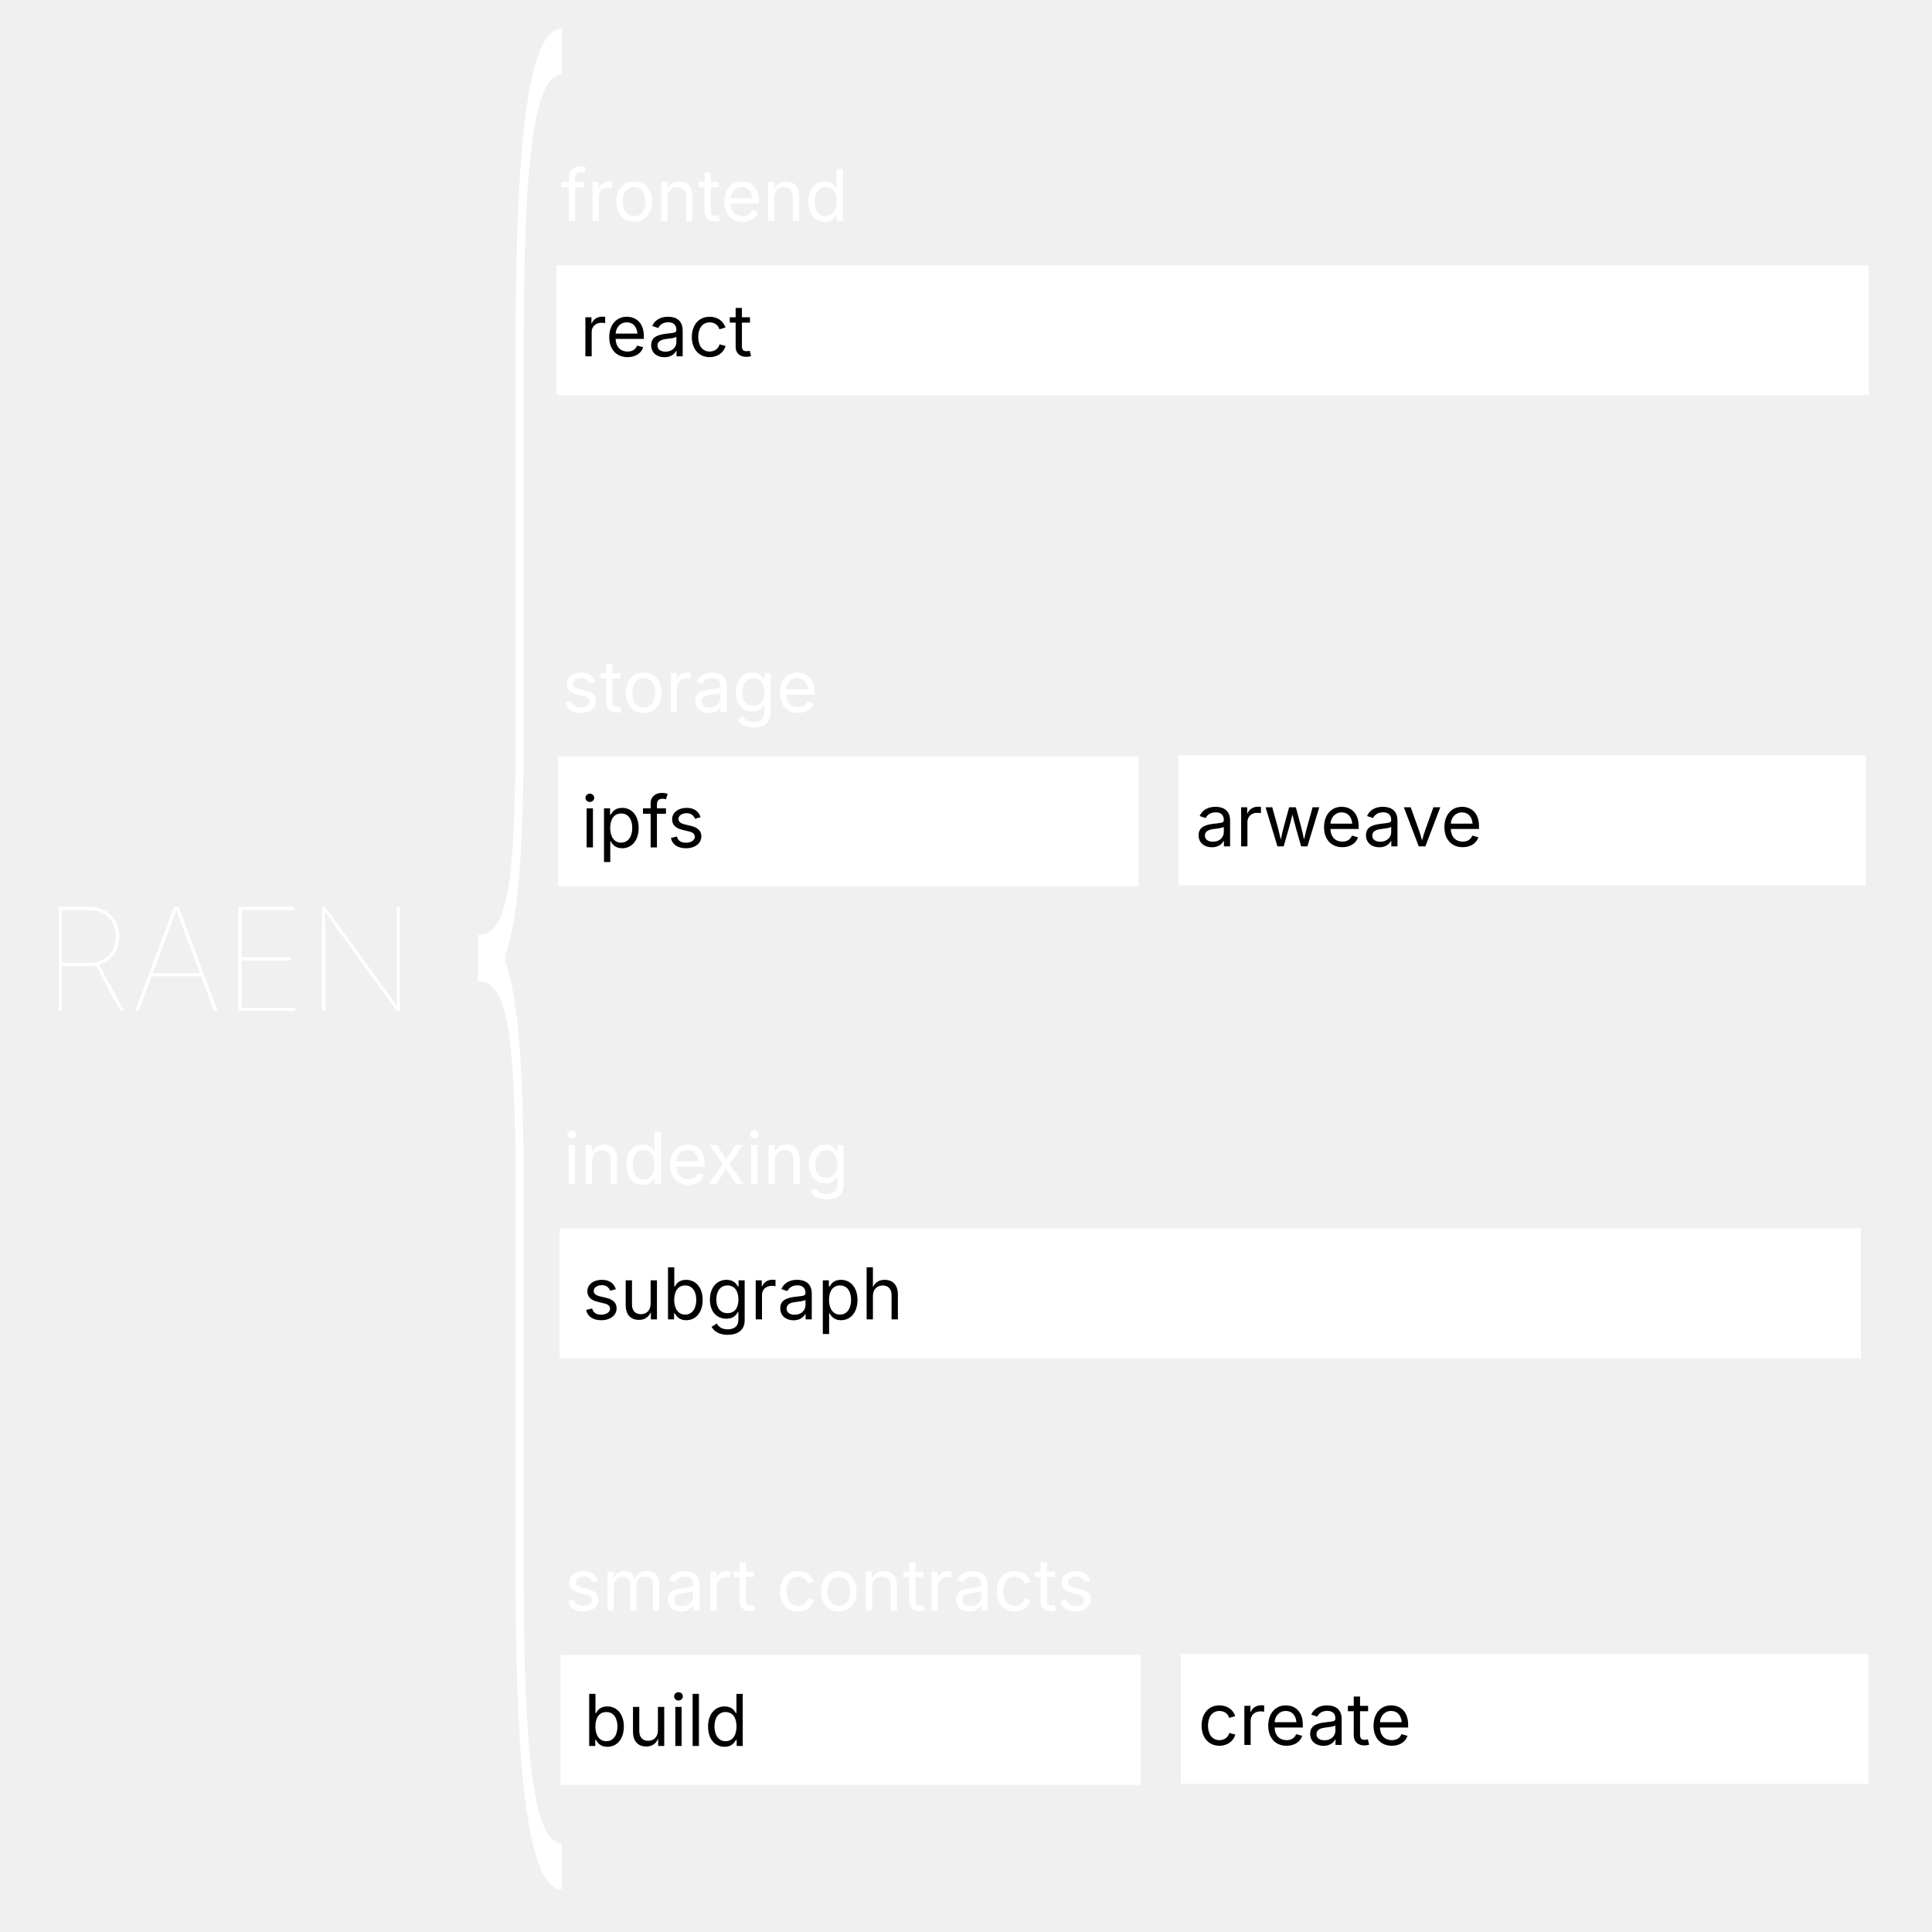
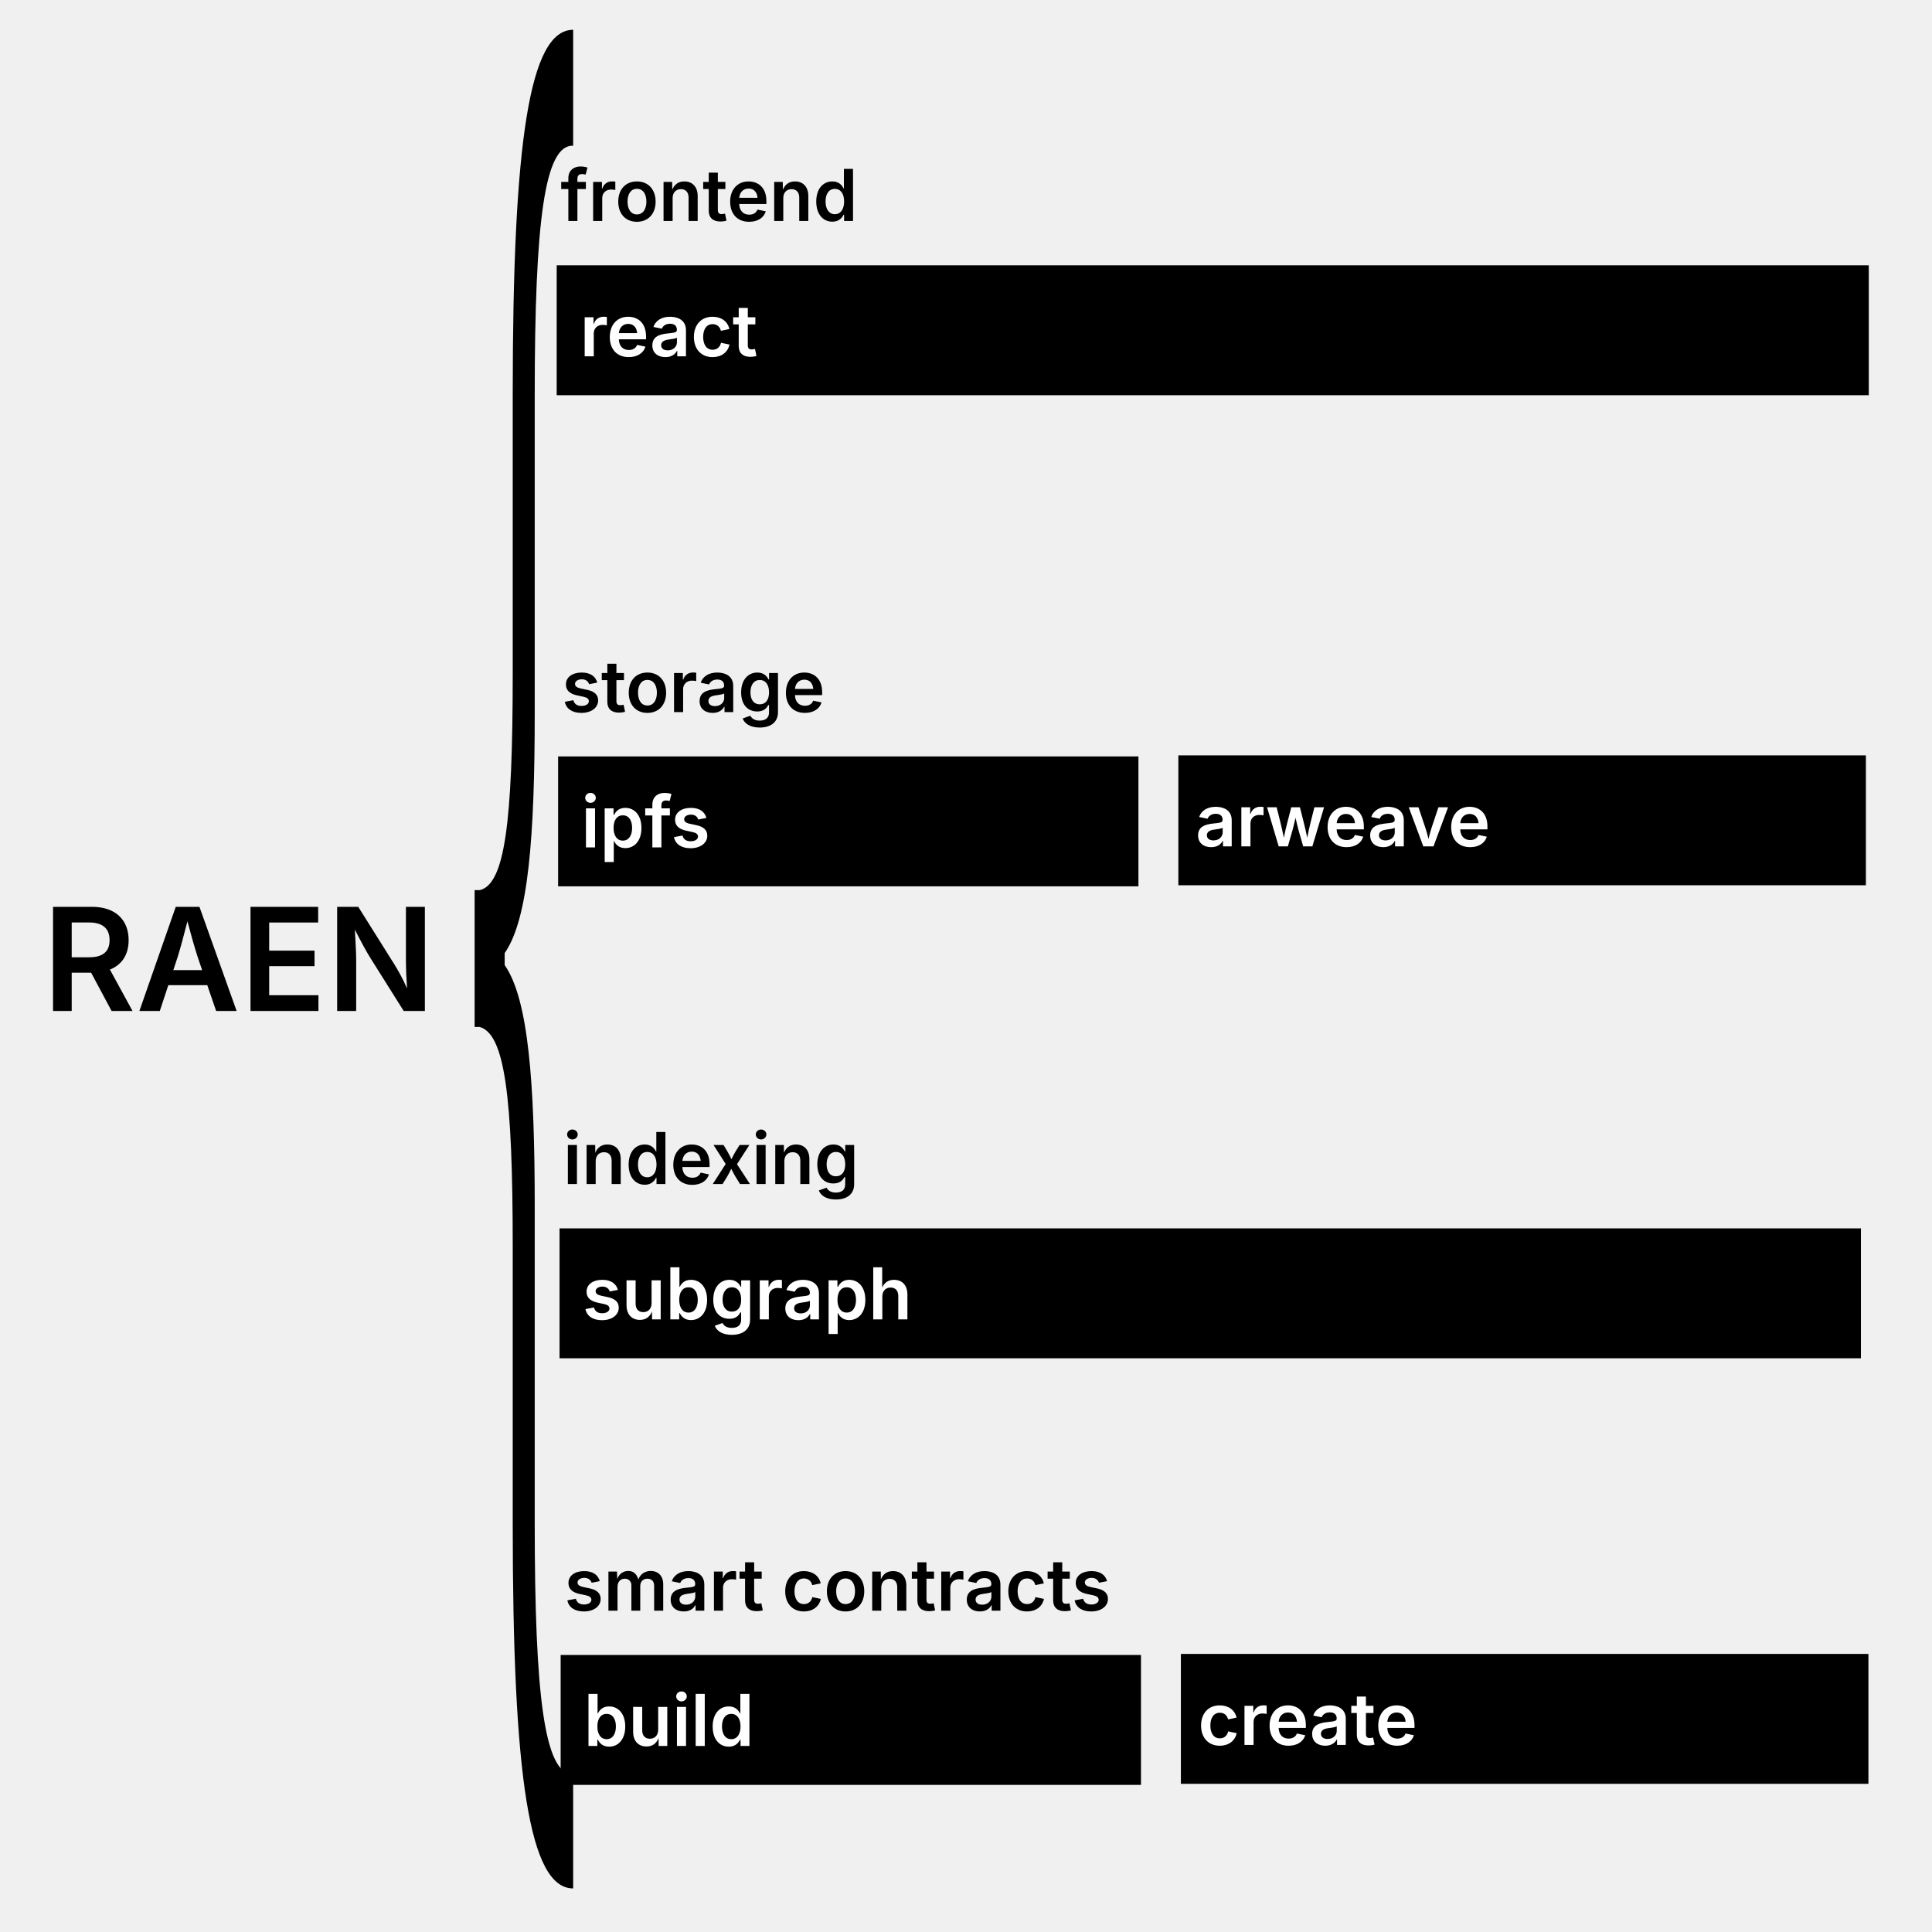
<svg xmlns="http://www.w3.org/2000/svg" version="1.1" width="540" height="540" viewBox="0 0 1080 1080" xml:space="preserve">
  <defs>
</defs>
  <g transform="matrix(1 0 0 1 131.71 540)" id="RAEN">
-     <text xml:space="preserve" font-family="Inter, sans-serif" font-size="80" font-style="normal" font-weight="100" style="stroke: none; stroke-width: 1; stroke-dasharray: none; stroke-linecap: butt; stroke-dashoffset: 0; stroke-linejoin: miter; stroke-miterlimit: 4; fill: rgb(255,255,255); fill-rule: nonzero; opacity: 1; white-space: pre;">
+     <text xml:space="preserve" font-family="Inter, sans-serif" font-size="80" font-style="normal" font-weight="600" style="stroke: none; stroke-width: 1; stroke-dasharray: none; stroke-linecap: butt; stroke-dashoffset: 0; stroke-linejoin: miter; stroke-miterlimit: 4; fill: black; fill-rule: nonzero; opacity: 1; white-space: pre;">
      <tspan x="-107.92" y="25.13">RAEN</tspan>
    </text>
  </g>
  <g transform="matrix(1 0 0 5.72 280.38 540.39)" id="{">
-     <text xml:space="preserve" font-family="Inter,sans-serif" font-size="200" font-style="normal" font-weight="100" style="stroke: none; stroke-width: 1; stroke-dasharray: none; stroke-linecap: butt; stroke-dashoffset: 0; stroke-linejoin: miter; stroke-miterlimit: 4; fill: rgb(255,255,255); fill-rule: nonzero; opacity: 1; white-space: pre;">
+     <text xml:space="preserve" font-family="Inter,sans-serif" font-size="200" font-style="normal" font-weight="300" style="stroke: none; stroke-width: 1; stroke-dasharray: none; stroke-linecap: butt; stroke-dashoffset: 0; stroke-linejoin: miter; stroke-miterlimit: 4; fill: black; fill-rule: nonzero; opacity: 1; white-space: pre;">
      <tspan x="-30" y="62.83">{</tspan>
    </text>
  </g>
  <g transform="matrix(1 0 0 1 691.41 887.79)" id="smart-contracts">
-     <text xml:space="preserve" font-family="Inter,sans-serif" font-size="40" font-style="normal" font-weight="400" style="stroke: none; stroke-width: 1; stroke-dasharray: none; stroke-linecap: butt; stroke-dashoffset: 0; stroke-linejoin: miter; stroke-miterlimit: 4; fill: rgb(255,255,255); fill-rule: nonzero; opacity: 1; white-space: pre;">
+     <text xml:space="preserve" font-family="Inter,sans-serif" font-size="40" font-style="normal" font-weight="600" style="stroke: none; stroke-width: 1; stroke-dasharray: none; stroke-linecap: butt; stroke-dashoffset: 0; stroke-linejoin: miter; stroke-miterlimit: 4; fill: black; fill-rule: nonzero; opacity: 1; white-space: pre;">
      <tspan x="-375.97" y="12.57">smart contracts</tspan>
    </text>
  </g>
  <g transform="matrix(4.33 0 0 -1.87 475.61 961.45)" id="build-bg">
-     <rect style="stroke: rgb(0,0,0); stroke-width: 0; stroke-dasharray: none; stroke-linecap: butt; stroke-dashoffset: 0; stroke-linejoin: miter; stroke-miterlimit: 4; fill: rgb(255,255,255); fill-rule: nonzero; opacity: 1;" vector-effect="non-scaling-stroke" x="-37.46" y="-19.415" rx="0" ry="0" width="74.92" height="38.83" />
+     <rect style="stroke: white; stroke-width: 0; stroke-dasharray: none; stroke-linecap: butt; stroke-dashoffset: 0; stroke-linejoin: miter; stroke-miterlimit: 4; fill: black; fill-rule: nonzero; opacity: 1;" vector-effect="non-scaling-stroke" x="-37.46" y="-19.415" rx="0" ry="0" width="74.92" height="38.83" />
  </g>
  <g transform="matrix(1 0 0 1 378.23 963.44)" id="build-fg">
-     <text xml:space="preserve" font-family="Inter,sans-serif" font-size="40" font-style="normal" font-weight="400" style="stroke: none; stroke-width: 1; stroke-dasharray: none; stroke-linecap: butt; stroke-dashoffset: 0; stroke-linejoin: miter; stroke-miterlimit: 4; fill: rgb(0,0,0); fill-rule: nonzero; opacity: 1; white-space: pre;">
+     <text xml:space="preserve" font-family="Inter,sans-serif" font-size="40" font-style="normal" font-weight="600" style="stroke: none; stroke-width: 1; stroke-dasharray: none; stroke-linecap: butt; stroke-dashoffset: 0; stroke-linejoin: miter; stroke-miterlimit: 4; fill: white; fill-rule: nonzero; opacity: 1; white-space: pre;">
      <tspan x="-51.97" y="12.57">build</tspan>
    </text>
  </g>
  <g transform="matrix(5.13 0 0 -1.87 852.29 960.86)" id="create-bg">
-     <rect style="stroke: rgb(0,0,0); stroke-width: 0; stroke-dasharray: none; stroke-linecap: butt; stroke-dashoffset: 0; stroke-linejoin: miter; stroke-miterlimit: 4; fill: rgb(255,255,255); fill-rule: nonzero; opacity: 1;" vector-effect="non-scaling-stroke" x="-37.46" y="-19.415" rx="0" ry="0" width="74.92" height="38.83" />
+     <rect style="stroke: white; stroke-width: 0; stroke-dasharray: none; stroke-linecap: butt; stroke-dashoffset: 0; stroke-linejoin: miter; stroke-miterlimit: 4; fill: black; fill-rule: nonzero; opacity: 1;" vector-effect="non-scaling-stroke" x="-37.46" y="-19.415" rx="0" ry="0" width="74.92" height="38.83" />
  </g>
  <g transform="matrix(1 0 0 1 725.63 962.85)" id="create-fg">
-     <text xml:space="preserve" font-family="Inter,sans-serif" font-size="40" font-style="normal" font-weight="400" style="stroke: none; stroke-width: 1; stroke-dasharray: none; stroke-linecap: butt; stroke-dashoffset: 0; stroke-linejoin: miter; stroke-miterlimit: 4; fill: rgb(0,0,0); fill-rule: nonzero; opacity: 1; white-space: pre;">
+     <text xml:space="preserve" font-family="Inter,sans-serif" font-size="40" font-style="normal" font-weight="600" style="stroke: none; stroke-width: 1; stroke-dasharray: none; stroke-linecap: butt; stroke-dashoffset: 0; stroke-linejoin: miter; stroke-miterlimit: 4; fill: white; fill-rule: nonzero; opacity: 1; white-space: pre;">
      <tspan x="-55.96" y="12.57">create</tspan>
    </text>
  </g>
  <g transform="matrix(1 0 0 1 690.71 649.32)" id="indexing">
-     <text xml:space="preserve" font-family="Inter,sans-serif" font-size="40" font-style="normal" font-weight="400" style="stroke: none; stroke-width: 1; stroke-dasharray: none; stroke-linecap: butt; stroke-dashoffset: 0; stroke-linejoin: miter; stroke-miterlimit: 4; fill: rgb(255,255,255); fill-rule: nonzero; opacity: 1; white-space: pre;">
+     <text xml:space="preserve" font-family="Inter,sans-serif" font-size="40" font-style="normal" font-weight="600" style="stroke: none; stroke-width: 1; stroke-dasharray: none; stroke-linecap: butt; stroke-dashoffset: 0; stroke-linejoin: miter; stroke-miterlimit: 4; fill: black; fill-rule: nonzero; opacity: 1; white-space: pre;">
      <tspan x="-375.97" y="12.57">indexing</tspan>
    </text>
  </g>
  <g transform="matrix(9.71 0 0 -1.87 676.53 722.98)" id="subgraph-bg">
-     <rect style="stroke: rgb(0,0,0); stroke-width: 0; stroke-dasharray: none; stroke-linecap: butt; stroke-dashoffset: 0; stroke-linejoin: miter; stroke-miterlimit: 4; fill: rgb(255,255,255); fill-rule: nonzero; opacity: 1;" vector-effect="non-scaling-stroke" x="-37.46" y="-19.415" rx="0" ry="0" width="74.92" height="38.83" />
+     <rect style="stroke: white; stroke-width: 0; stroke-dasharray: none; stroke-linecap: butt; stroke-dashoffset: 0; stroke-linejoin: miter; stroke-miterlimit: 4; fill: black; fill-rule: nonzero; opacity: 1;" vector-effect="non-scaling-stroke" x="-37.46" y="-19.415" rx="0" ry="0" width="74.92" height="38.83" />
  </g>
  <g transform="matrix(1 0 0 1 406.74 724.97)" id="subgraph-fg">
-     <text xml:space="preserve" font-family="Inter,sans-serif" font-size="40" font-style="normal" font-weight="400" style="stroke: none; stroke-width: 1; stroke-dasharray: none; stroke-linecap: butt; stroke-dashoffset: 0; stroke-linejoin: miter; stroke-miterlimit: 4; fill: rgb(0,0,0); fill-rule: nonzero; opacity: 1; white-space: pre;">
+     <text xml:space="preserve" font-family="Inter,sans-serif" font-size="40" font-style="normal" font-weight="600" style="stroke: none; stroke-width: 1; stroke-dasharray: none; stroke-linecap: butt; stroke-dashoffset: 0; stroke-linejoin: miter; stroke-miterlimit: 4; fill: white; fill-rule: nonzero; opacity: 1; white-space: pre;">
      <tspan x="-81.18" y="12.57">subgraph</tspan>
    </text>
  </g>
  <g transform="matrix(1 0 0 1 690 385.49)" id="storage">
-     <text xml:space="preserve" font-family="Inter,sans-serif" font-size="40" font-style="normal" font-weight="400" style="stroke: none; stroke-width: 1; stroke-dasharray: none; stroke-linecap: butt; stroke-dashoffset: 0; stroke-linejoin: miter; stroke-miterlimit: 4; fill: rgb(255,255,255); fill-rule: nonzero; opacity: 1; white-space: pre;">
+     <text xml:space="preserve" font-family="Inter,sans-serif" font-size="40" font-style="normal" font-weight="600" style="stroke: none; stroke-width: 1; stroke-dasharray: none; stroke-linecap: butt; stroke-dashoffset: 0; stroke-linejoin: miter; stroke-miterlimit: 4; fill: black; fill-rule: nonzero; opacity: 1; white-space: pre;">
      <tspan x="-375.97" y="12.57">storage</tspan>
    </text>
  </g>
  <g transform="matrix(4.33 0 0 -1.87 474.19 459.15)" id="ipfs-bg">
-     <rect style="stroke: rgb(0,0,0); stroke-width: 0; stroke-dasharray: none; stroke-linecap: butt; stroke-dashoffset: 0; stroke-linejoin: miter; stroke-miterlimit: 4; fill: rgb(255,255,255); fill-rule: nonzero; opacity: 1;" vector-effect="non-scaling-stroke" x="-37.46" y="-19.415" rx="0" ry="0" width="74.92" height="38.83" />
+     <rect style="stroke: white; stroke-width: 0; stroke-dasharray: none; stroke-linecap: butt; stroke-dashoffset: 0; stroke-linejoin: miter; stroke-miterlimit: 4; fill: black; fill-rule: nonzero; opacity: 1;" vector-effect="non-scaling-stroke" x="-37.46" y="-19.415" rx="0" ry="0" width="74.92" height="38.83" />
  </g>
  <g transform="matrix(1 0 0 1 376.82 461.14)" id="ipfs-fg">
-     <text xml:space="preserve" font-family="Inter,sans-serif" font-size="40" font-style="normal" font-weight="400" style="stroke: none; stroke-width: 1; stroke-dasharray: none; stroke-linecap: butt; stroke-dashoffset: 0; stroke-linejoin: miter; stroke-miterlimit: 4; fill: rgb(0,0,0); fill-rule: nonzero; opacity: 1; white-space: pre;">
+     <text xml:space="preserve" font-family="Inter,sans-serif" font-size="40" font-style="normal" font-weight="600" style="stroke: none; stroke-width: 1; stroke-dasharray: none; stroke-linecap: butt; stroke-dashoffset: 0; stroke-linejoin: miter; stroke-miterlimit: 4; fill: white; fill-rule: nonzero; opacity: 1; white-space: pre;">
      <tspan x="-51.97" y="12.57">ipfs</tspan>
    </text>
  </g>
  <g transform="matrix(5.13 0 0 -1.87 850.88 458.56)" id="arweave-bg">
-     <rect style="stroke: rgb(0,0,0); stroke-width: 0; stroke-dasharray: none; stroke-linecap: butt; stroke-dashoffset: 0; stroke-linejoin: miter; stroke-miterlimit: 4; fill: rgb(255,255,255); fill-rule: nonzero; opacity: 1;" vector-effect="non-scaling-stroke" x="-37.46" y="-19.415" rx="0" ry="0" width="74.92" height="38.83" />
+     <rect style="stroke: white; stroke-width: 0; stroke-dasharray: none; stroke-linecap: butt; stroke-dashoffset: 0; stroke-linejoin: miter; stroke-miterlimit: 4; fill: black; fill-rule: nonzero; opacity: 1;" vector-effect="non-scaling-stroke" x="-37.46" y="-19.415" rx="0" ry="0" width="74.92" height="38.83" />
  </g>
  <g transform="matrix(1 0 0 1 750.81 460.55)" id="arweave-fg">
-     <text xml:space="preserve" font-family="Inter,sans-serif" font-size="40" font-style="normal" font-weight="400" style="stroke: none; stroke-width: 1; stroke-dasharray: none; stroke-linecap: butt; stroke-dashoffset: 0; stroke-linejoin: miter; stroke-miterlimit: 4; fill: rgb(0,0,0); fill-rule: nonzero; opacity: 1; white-space: pre;">
+     <text xml:space="preserve" font-family="Inter,sans-serif" font-size="40" font-style="normal" font-weight="600" style="stroke: none; stroke-width: 1; stroke-dasharray: none; stroke-linecap: butt; stroke-dashoffset: 0; stroke-linejoin: miter; stroke-miterlimit: 4; fill: white; fill-rule: nonzero; opacity: 1; white-space: pre;">
      <tspan x="-82.56" y="12.57">arweave</tspan>
    </text>
  </g>
  <g transform="matrix(1 0 0 1 689.29 110.96)" id="frontend">
-     <text xml:space="preserve" font-family="Inter,sans-serif" font-size="40" font-style="normal" font-weight="400" style="stroke: none; stroke-width: 1; stroke-dasharray: none; stroke-linecap: butt; stroke-dashoffset: 0; stroke-linejoin: miter; stroke-miterlimit: 4; fill: rgb(255,255,255); fill-rule: nonzero; opacity: 1; white-space: pre;">
+     <text xml:space="preserve" font-family="Inter,sans-serif" font-size="40" font-style="normal" font-weight="600" style="stroke: none; stroke-width: 1; stroke-dasharray: none; stroke-linecap: butt; stroke-dashoffset: 0; stroke-linejoin: miter; stroke-miterlimit: 4; fill: black; fill-rule: nonzero; opacity: 1; white-space: pre;">
      <tspan x="-375.97" y="12.57">frontend</tspan>
    </text>
  </g>
  <g transform="matrix(9.79 0 0 -1.87 677.93 184.62)" id="react-bg">
-     <rect style="stroke: rgb(0,0,0); stroke-width: 0; stroke-dasharray: none; stroke-linecap: butt; stroke-dashoffset: 0; stroke-linejoin: miter; stroke-miterlimit: 4; fill: rgb(255,255,255); fill-rule: nonzero; opacity: 1;" vector-effect="non-scaling-stroke" x="-37.46" y="-19.415" rx="0" ry="0" width="74.92" height="38.83" />
+     <rect style="stroke: white; stroke-width: 0; stroke-dasharray: none; stroke-linecap: butt; stroke-dashoffset: 0; stroke-linejoin: miter; stroke-miterlimit: 4; fill: black; fill-rule: nonzero; opacity: 1;" vector-effect="non-scaling-stroke" x="-37.46" y="-19.415" rx="0" ry="0" width="74.92" height="38.83" />
  </g>
  <g transform="matrix(1 0 0 1 515.76 186.61)" id="react-fg">
-     <text xml:space="preserve" font-family="Inter,sans-serif" font-size="40" font-style="normal" font-weight="400" style="stroke: none; stroke-width: 1; stroke-dasharray: none; stroke-linecap: butt; stroke-dashoffset: 0; stroke-linejoin: miter; stroke-miterlimit: 4; fill: rgb(0,0,0); fill-rule: nonzero; opacity: 1; white-space: pre;">
+     <text xml:space="preserve" font-family="Inter,sans-serif" font-size="40" font-style="normal" font-weight="600" style="stroke: none; stroke-width: 1; stroke-dasharray: none; stroke-linecap: butt; stroke-dashoffset: 0; stroke-linejoin: miter; stroke-miterlimit: 4; fill: white; fill-rule: nonzero; opacity: 1; white-space: pre;">
      <tspan x="-191.62" y="12.57">react</tspan>
    </text>
  </g>
</svg>
